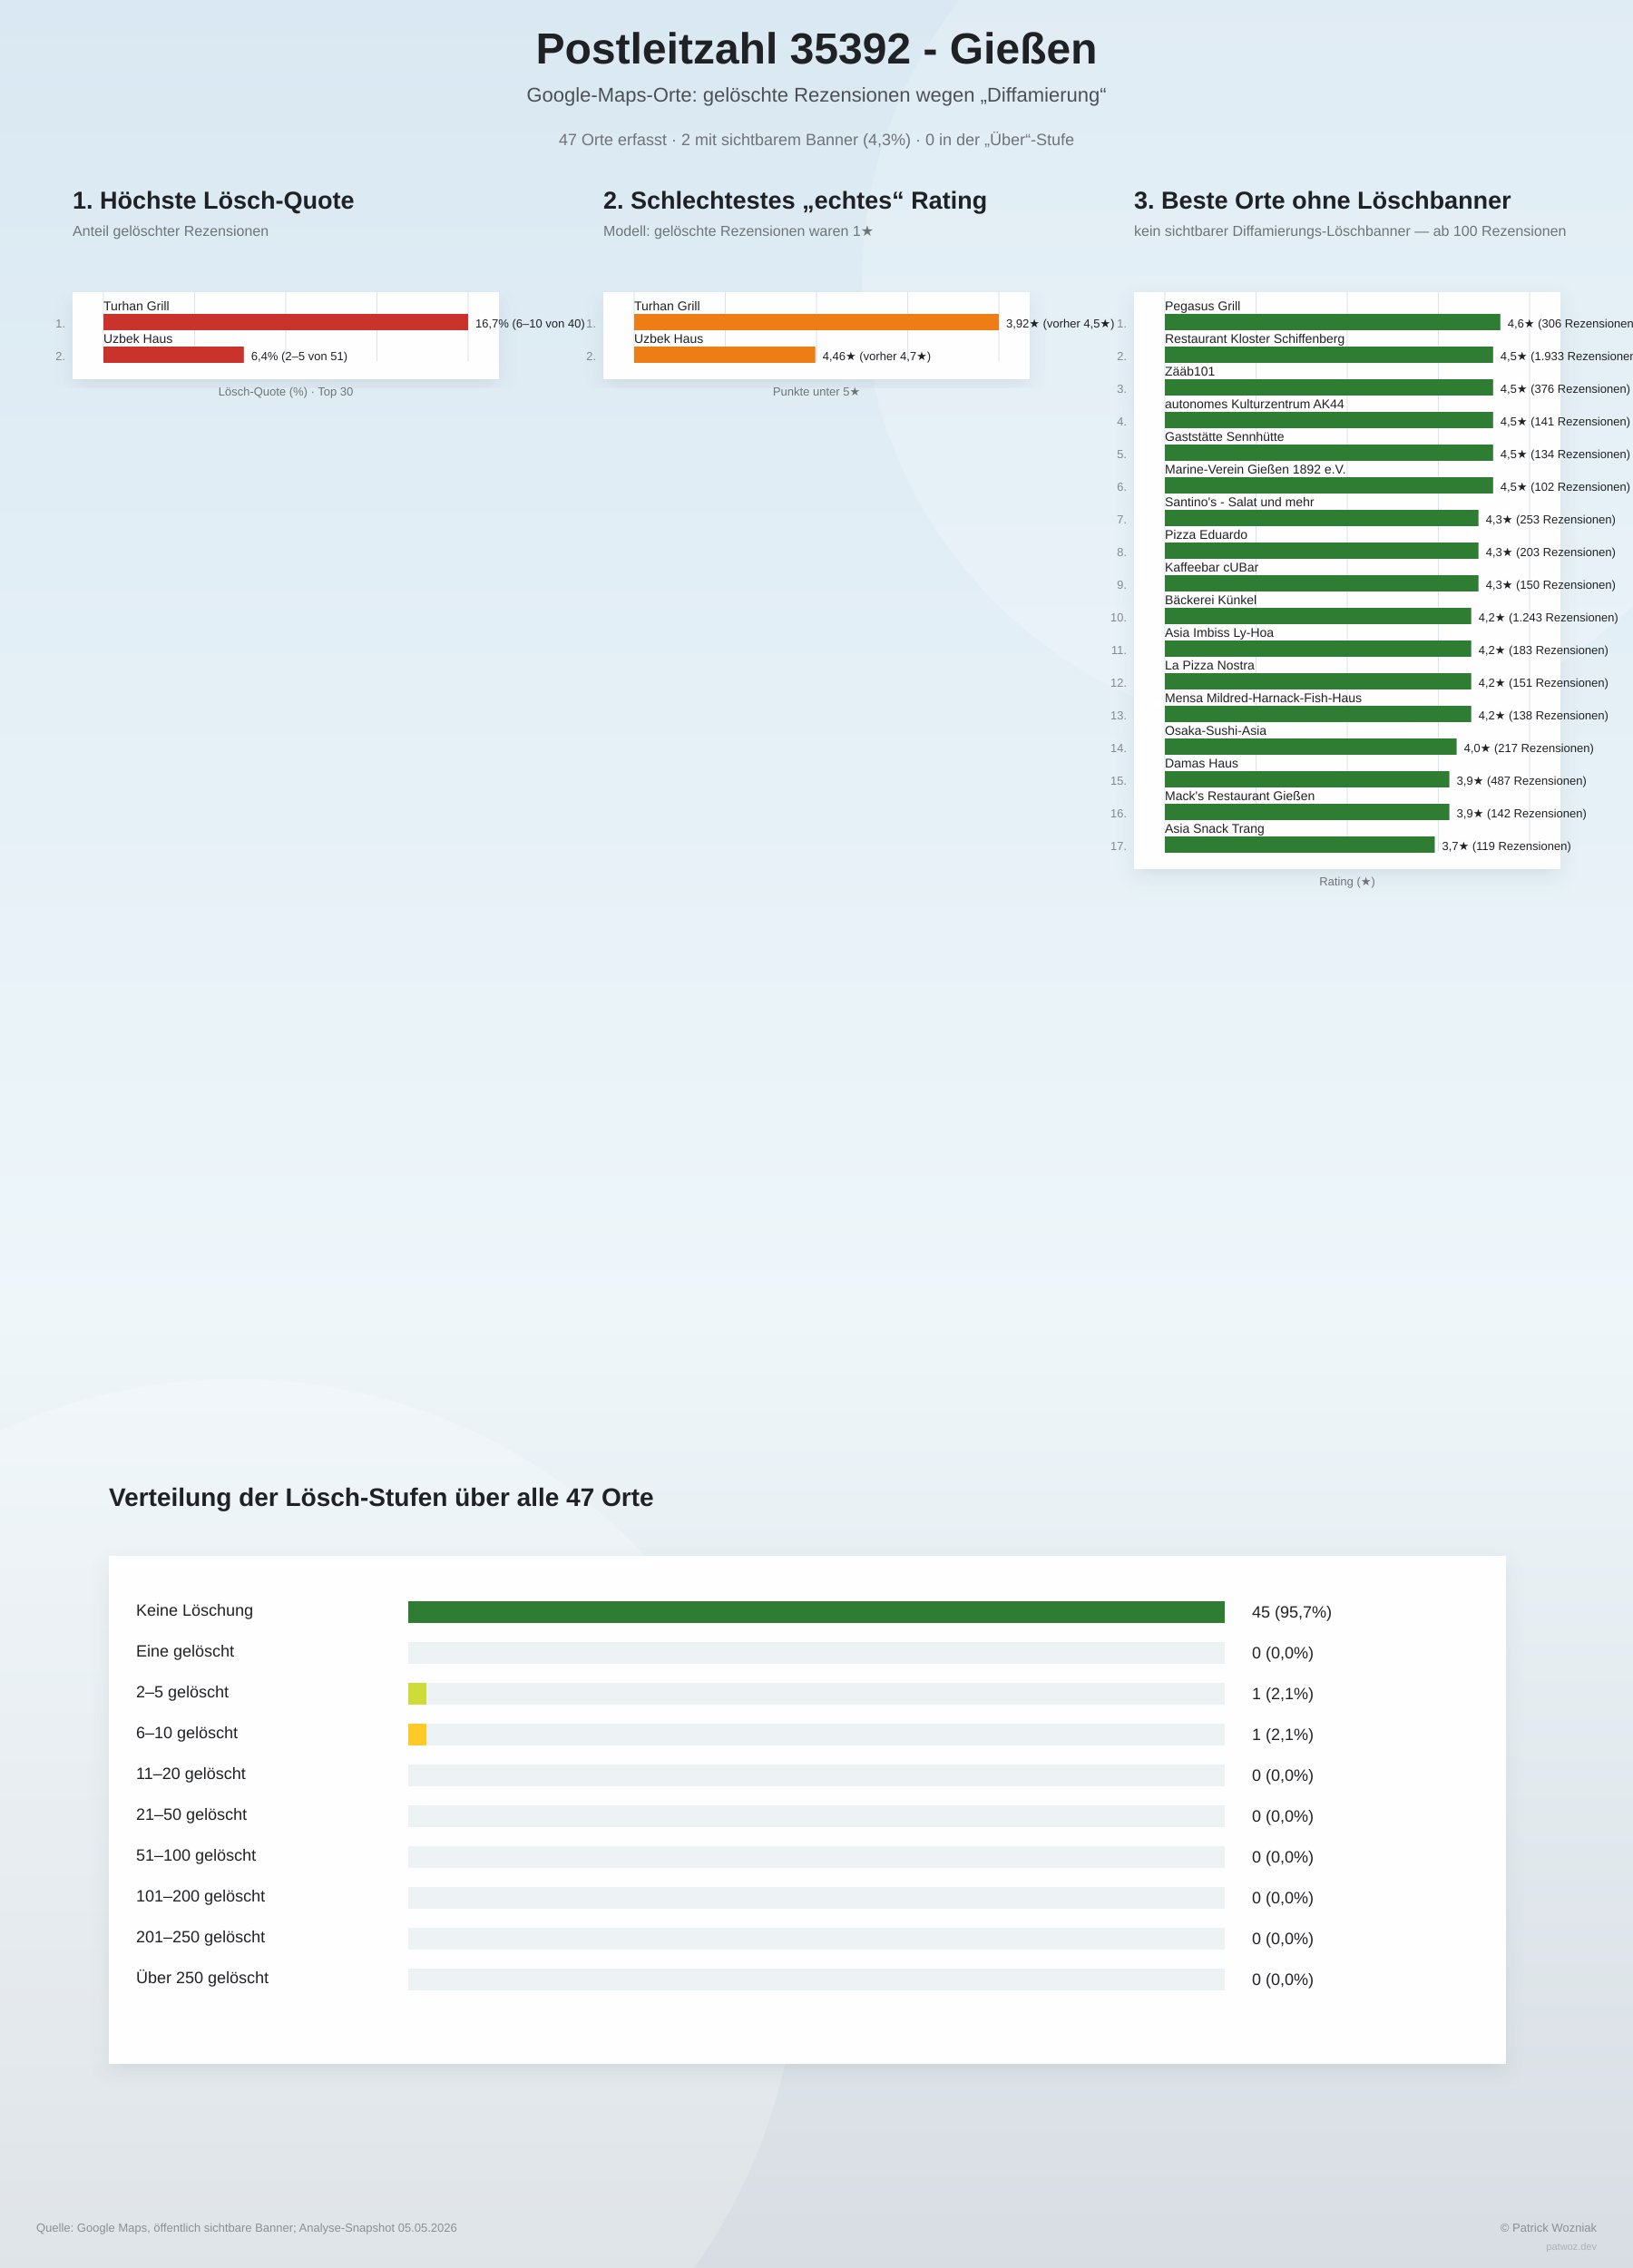
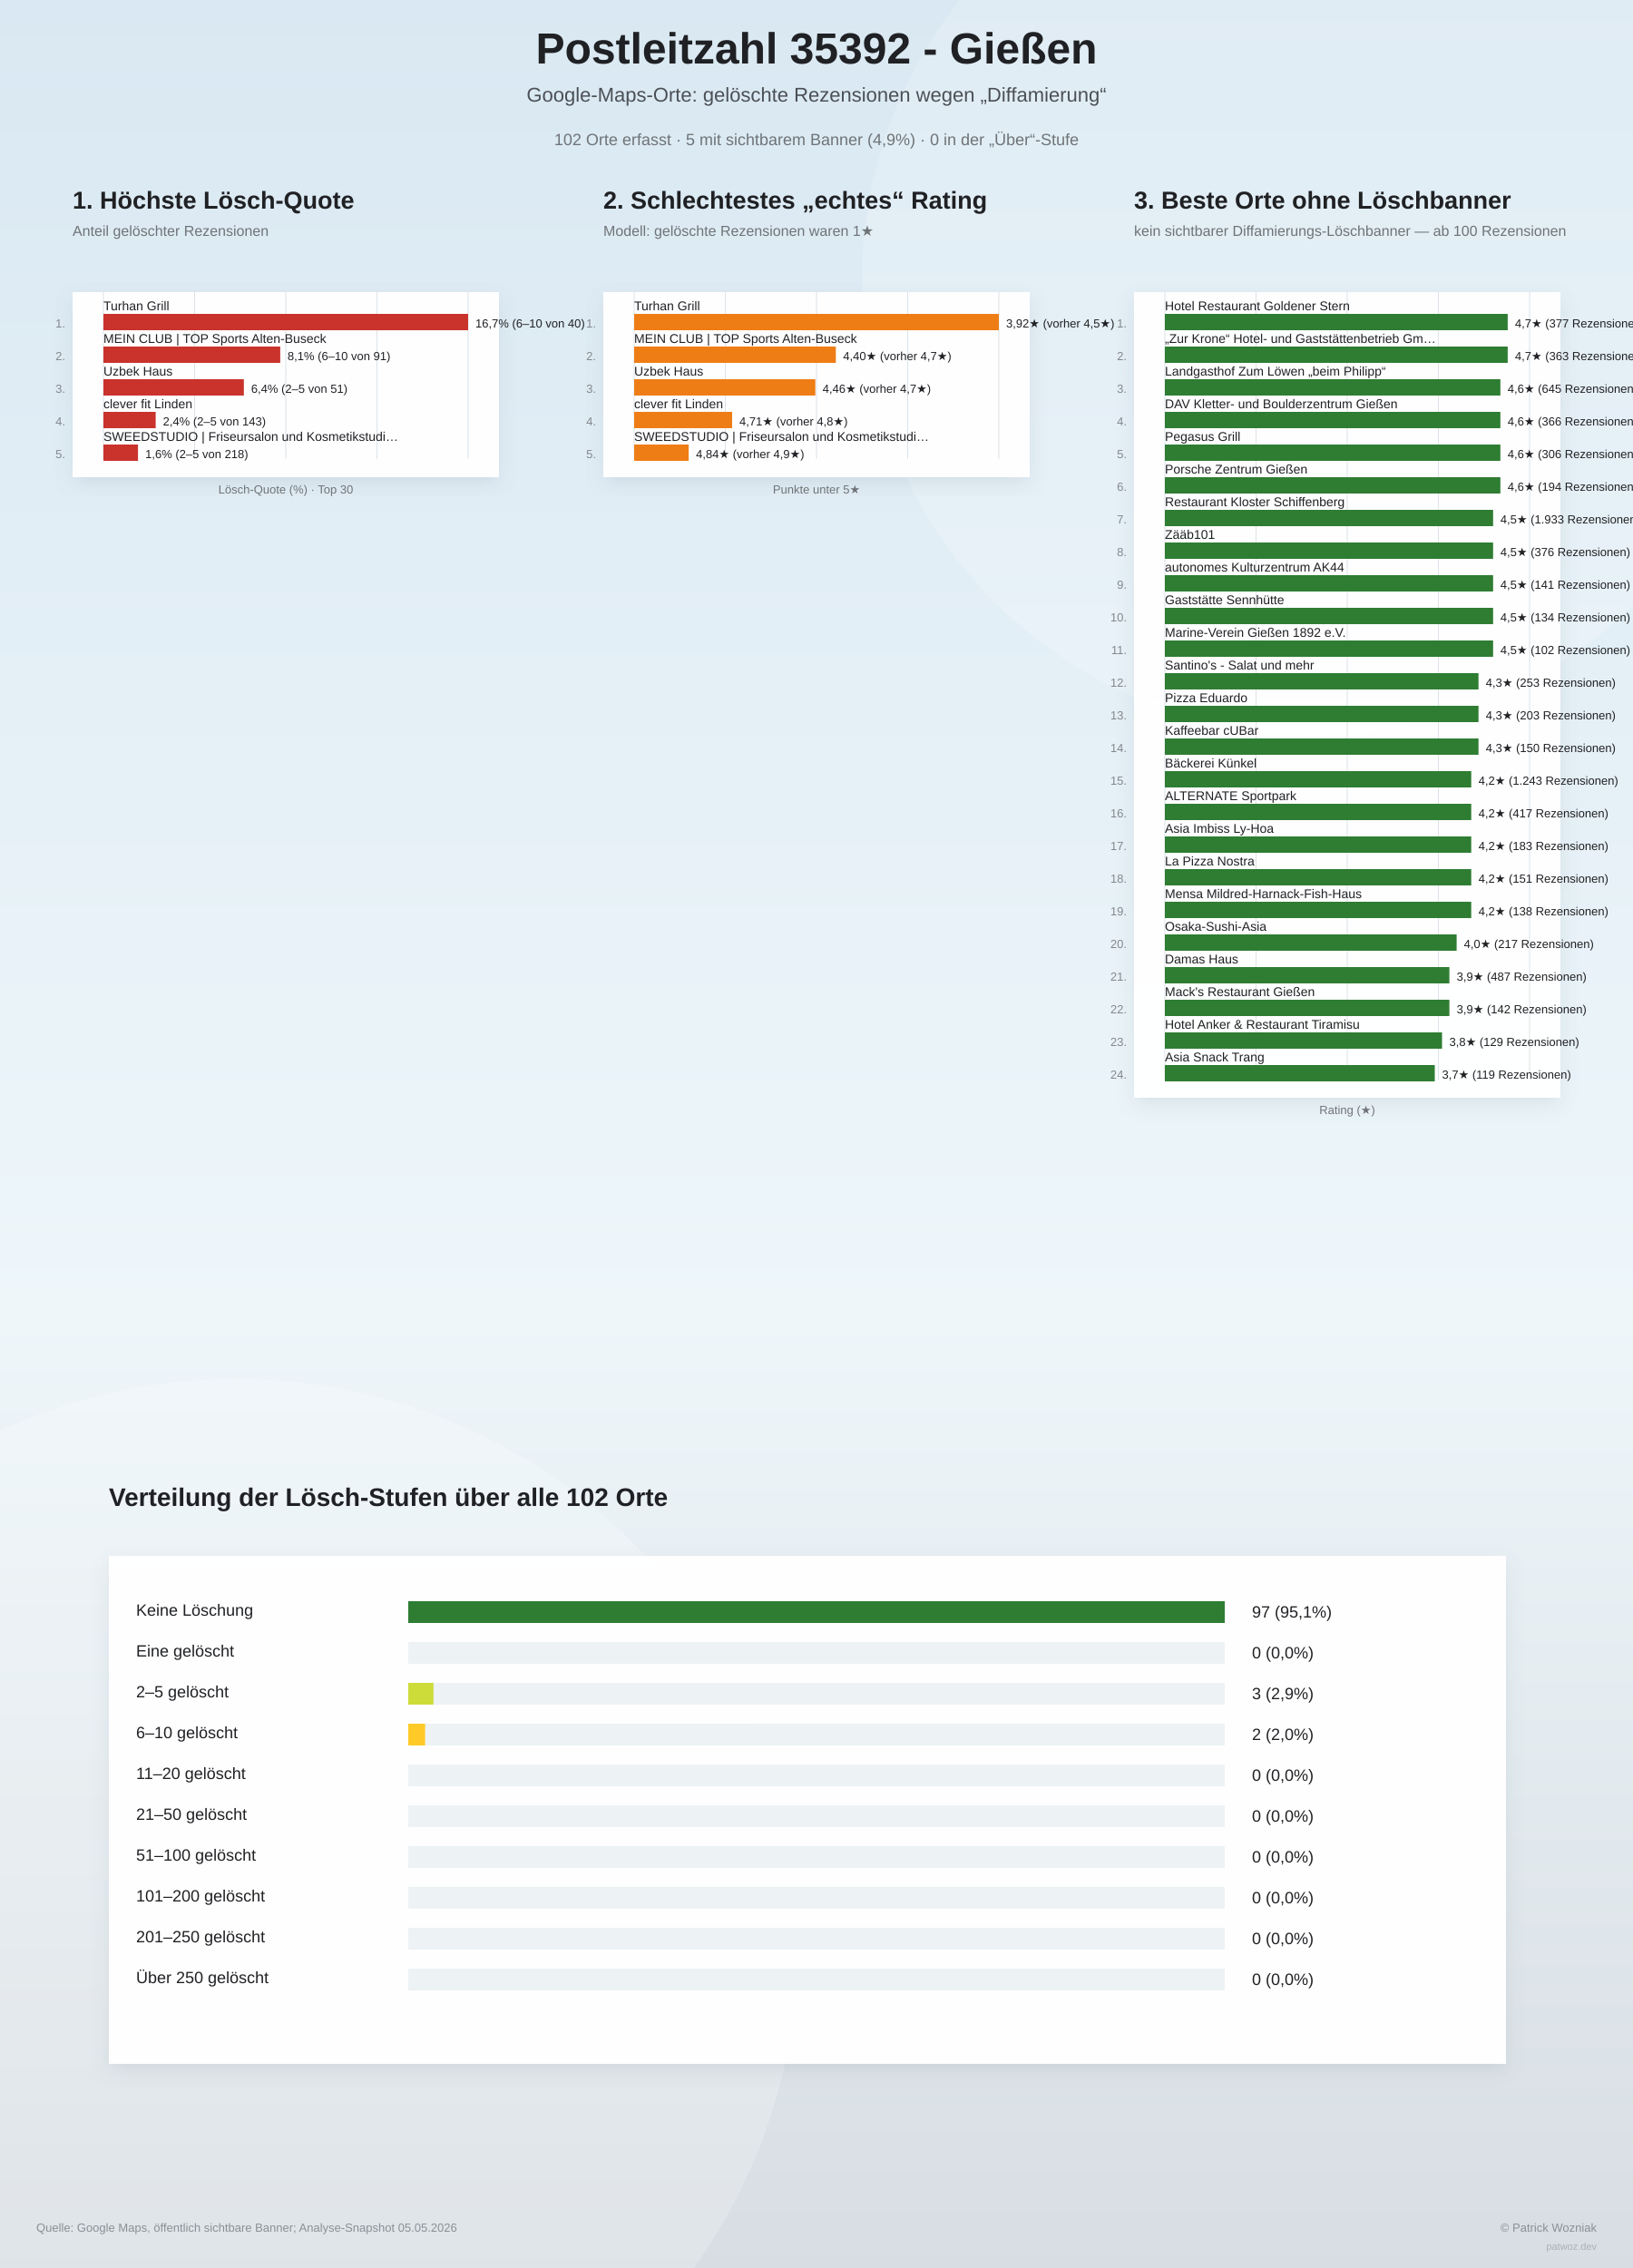
<svg xmlns="http://www.w3.org/2000/svg" width="1800" height="2500" viewBox="0 0 1800 2500">
  <defs>
    <linearGradient id="bg" x1="0" y1="0" x2="0" y2="1">
      <stop offset="0%" stop-color="#d9e8f2" />
      <stop offset="58%" stop-color="#eef6fa" />
      <stop offset="100%" stop-color="#d7dde2" />
    </linearGradient>
    <filter id="softShadow" x="-10%" y="-10%" width="120%" height="120%">
      <feDropShadow dx="0" dy="8" stdDeviation="10" flood-color="#6d7f8a" flood-opacity="0.16" />
    </filter>
  </defs>
  <rect width="100%" height="100%" fill="url(#bg)" />
  <circle cx="1450" cy="310" r="500" fill="#ffffff" opacity="0.18" />
  <circle cx="260" cy="2140" r="620" fill="#ffffff" opacity="0.20" />
  <text x="900" y="70" text-anchor="middle" font-family="Arial, sans-serif" font-size="48" font-weight="800" fill="#202124">Postleitzahl 35392 - Gießen</text>
  <text x="900" y="112" text-anchor="middle" font-family="Arial, sans-serif" font-size="22" fill="#4b5055">Google-Maps-Orte: gelöschte Rezensionen wegen „Diffamierung“</text>
-   <text x="900" y="160" text-anchor="middle" font-family="Arial, sans-serif" font-size="18" fill="#6f7377">47 Orte erfasst · 2 mit sichtbarem Banner (4,3%) · 0 in der „Über“-Stufe</text>
+   <text x="900" y="160" text-anchor="middle" font-family="Arial, sans-serif" font-size="18" fill="#6f7377">102 Orte erfasst · 5 mit sichtbarem Banner (4,9%) · 0 in der „Über“-Stufe</text>
  <g>
    <text x="80" y="230" font-family="Arial, sans-serif" font-size="27" font-weight="800" fill="#202124">1. Höchste Lösch-Quote</text>
    <text x="80" y="260" font-family="Arial, sans-serif" font-size="16" fill="#6f7377">Anteil gelöschter Rezensionen</text>
-     <rect x="80" y="322" width="470" height="96" fill="#ffffff" opacity="0.96" filter="url(#softShadow)" />
-     <line x1="114.0" y1="322" x2="114.0" y2="398.0" stroke="#dde3e8" stroke-width="1" />
-     <line x1="214.5" y1="322" x2="214.5" y2="398.0" stroke="#dde3e8" stroke-width="1" />
-     <line x1="315.0" y1="322" x2="315.0" y2="398.0" stroke="#dde3e8" stroke-width="1" />
-     <line x1="415.5" y1="322" x2="415.5" y2="398.0" stroke="#dde3e8" stroke-width="1" />
-     <line x1="516.0" y1="322" x2="516.0" y2="398.0" stroke="#dde3e8" stroke-width="1" />
+     <rect x="80" y="322" width="470" height="204" fill="#ffffff" opacity="0.96" filter="url(#softShadow)" />
+     <line x1="114.0" y1="322" x2="114.0" y2="506.0" stroke="#dde3e8" stroke-width="1" />
+     <line x1="214.5" y1="322" x2="214.5" y2="506.0" stroke="#dde3e8" stroke-width="1" />
+     <line x1="315.0" y1="322" x2="315.0" y2="506.0" stroke="#dde3e8" stroke-width="1" />
+     <line x1="415.5" y1="322" x2="415.5" y2="506.0" stroke="#dde3e8" stroke-width="1" />
+     <line x1="516.0" y1="322" x2="516.0" y2="506.0" stroke="#dde3e8" stroke-width="1" />
    <text x="72" y="361.0" text-anchor="end" font-family="Arial, sans-serif" font-size="13" fill="#83888d">1.</text>
    <text x="114" y="342.0" font-family="Arial, sans-serif" font-size="14" fill="#202124">Turhan Grill</text>
    <rect x="114" y="346.0" width="402.0" height="18" fill="#c9332c" />
    <text x="524.0" y="361.0" font-family="Arial, sans-serif" font-size="13" fill="#202124">16,7%  (6–10 von 40)</text>
    <text x="72" y="397.0" text-anchor="end" font-family="Arial, sans-serif" font-size="13" fill="#83888d">2.</text>
-     <text x="114" y="378.0" font-family="Arial, sans-serif" font-size="14" fill="#202124">Uzbek Haus</text>
-     <rect x="114" y="382.0" width="154.8" height="18" fill="#c9332c" />
-     <text x="276.8" y="397.0" font-family="Arial, sans-serif" font-size="13" fill="#202124">6,4%  (2–5 von 51)</text>
-     <text x="315" y="436.0" text-anchor="middle" font-family="Arial, sans-serif" font-size="13" fill="#6f7377">Lösch-Quote (%) · Top 30</text>
+     <text x="114" y="378.0" font-family="Arial, sans-serif" font-size="14" fill="#202124">MEIN CLUB | TOP Sports Alten-Buseck</text>
+     <rect x="114" y="382.0" width="194.9" height="18" fill="#c9332c" />
+     <text x="316.9" y="397.0" font-family="Arial, sans-serif" font-size="13" fill="#202124">8,1%  (6–10 von 91)</text>
+     <text x="72" y="433.0" text-anchor="end" font-family="Arial, sans-serif" font-size="13" fill="#83888d">3.</text>
+     <text x="114" y="414.0" font-family="Arial, sans-serif" font-size="14" fill="#202124">Uzbek Haus</text>
+     <rect x="114" y="418.0" width="154.8" height="18" fill="#c9332c" />
+     <text x="276.8" y="433.0" font-family="Arial, sans-serif" font-size="13" fill="#202124">6,4%  (2–5 von 51)</text>
+     <text x="72" y="469.0" text-anchor="end" font-family="Arial, sans-serif" font-size="13" fill="#83888d">4.</text>
+     <text x="114" y="450.0" font-family="Arial, sans-serif" font-size="14" fill="#202124">clever fit Linden</text>
+     <rect x="114" y="454.0" width="57.6" height="18" fill="#c9332c" />
+     <text x="179.6" y="469.0" font-family="Arial, sans-serif" font-size="13" fill="#202124">2,4%  (2–5 von 143)</text>
+     <text x="72" y="505.0" text-anchor="end" font-family="Arial, sans-serif" font-size="13" fill="#83888d">5.</text>
+     <text x="114" y="486.0" font-family="Arial, sans-serif" font-size="14" fill="#202124">SWEEDSTUDIO | Friseursalon und Kosmetikstudi…</text>
+     <rect x="114" y="490.0" width="38.1" height="18" fill="#c9332c" />
+     <text x="160.1" y="505.0" font-family="Arial, sans-serif" font-size="13" fill="#202124">1,6%  (2–5 von 218)</text>
+     <text x="315" y="544.0" text-anchor="middle" font-family="Arial, sans-serif" font-size="13" fill="#6f7377">Lösch-Quote (%) · Top 30</text>
  </g>
  <g>
    <text x="665" y="230" font-family="Arial, sans-serif" font-size="27" font-weight="800" fill="#202124">2. Schlechtestes „echtes“ Rating</text>
    <text x="665" y="260" font-family="Arial, sans-serif" font-size="16" fill="#6f7377">Modell: gelöschte Rezensionen waren 1★</text>
-     <rect x="665" y="322" width="470" height="96" fill="#ffffff" opacity="0.96" filter="url(#softShadow)" />
-     <line x1="699.0" y1="322" x2="699.0" y2="398.0" stroke="#dde3e8" stroke-width="1" />
-     <line x1="799.5" y1="322" x2="799.5" y2="398.0" stroke="#dde3e8" stroke-width="1" />
-     <line x1="900.0" y1="322" x2="900.0" y2="398.0" stroke="#dde3e8" stroke-width="1" />
-     <line x1="1000.5" y1="322" x2="1000.5" y2="398.0" stroke="#dde3e8" stroke-width="1" />
-     <line x1="1101.0" y1="322" x2="1101.0" y2="398.0" stroke="#dde3e8" stroke-width="1" />
+     <rect x="665" y="322" width="470" height="204" fill="#ffffff" opacity="0.96" filter="url(#softShadow)" />
+     <line x1="699.0" y1="322" x2="699.0" y2="506.0" stroke="#dde3e8" stroke-width="1" />
+     <line x1="799.5" y1="322" x2="799.5" y2="506.0" stroke="#dde3e8" stroke-width="1" />
+     <line x1="900.0" y1="322" x2="900.0" y2="506.0" stroke="#dde3e8" stroke-width="1" />
+     <line x1="1000.5" y1="322" x2="1000.5" y2="506.0" stroke="#dde3e8" stroke-width="1" />
+     <line x1="1101.0" y1="322" x2="1101.0" y2="506.0" stroke="#dde3e8" stroke-width="1" />
    <text x="657" y="361.0" text-anchor="end" font-family="Arial, sans-serif" font-size="13" fill="#83888d">1.</text>
    <text x="699" y="342.0" font-family="Arial, sans-serif" font-size="14" fill="#202124">Turhan Grill</text>
    <rect x="699" y="346.0" width="402.0" height="18" fill="#ef7d16" />
    <text x="1109.0" y="361.0" font-family="Arial, sans-serif" font-size="13" fill="#202124">3,92★  (vorher 4,5★)</text>
    <text x="657" y="397.0" text-anchor="end" font-family="Arial, sans-serif" font-size="13" fill="#83888d">2.</text>
-     <text x="699" y="378.0" font-family="Arial, sans-serif" font-size="14" fill="#202124">Uzbek Haus</text>
-     <rect x="699" y="382.0" width="199.7" height="18" fill="#ef7d16" />
-     <text x="906.7" y="397.0" font-family="Arial, sans-serif" font-size="13" fill="#202124">4,46★  (vorher 4,7★)</text>
-     <text x="900" y="436.0" text-anchor="middle" font-family="Arial, sans-serif" font-size="13" fill="#6f7377">Punkte unter 5★</text>
+     <text x="699" y="378.0" font-family="Arial, sans-serif" font-size="14" fill="#202124">MEIN CLUB | TOP Sports Alten-Buseck</text>
+     <rect x="699" y="382.0" width="222.3" height="18" fill="#ef7d16" />
+     <text x="929.3" y="397.0" font-family="Arial, sans-serif" font-size="13" fill="#202124">4,40★  (vorher 4,7★)</text>
+     <text x="657" y="433.0" text-anchor="end" font-family="Arial, sans-serif" font-size="13" fill="#83888d">3.</text>
+     <text x="699" y="414.0" font-family="Arial, sans-serif" font-size="14" fill="#202124">Uzbek Haus</text>
+     <rect x="699" y="418.0" width="199.7" height="18" fill="#ef7d16" />
+     <text x="906.7" y="433.0" font-family="Arial, sans-serif" font-size="13" fill="#202124">4,46★  (vorher 4,7★)</text>
+     <text x="657" y="469.0" text-anchor="end" font-family="Arial, sans-serif" font-size="13" fill="#83888d">4.</text>
+     <text x="699" y="450.0" font-family="Arial, sans-serif" font-size="14" fill="#202124">clever fit Linden</text>
+     <rect x="699" y="454.0" width="108.0" height="18" fill="#ef7d16" />
+     <text x="815.0" y="469.0" font-family="Arial, sans-serif" font-size="13" fill="#202124">4,71★  (vorher 4,8★)</text>
+     <text x="657" y="505.0" text-anchor="end" font-family="Arial, sans-serif" font-size="13" fill="#83888d">5.</text>
+     <text x="699" y="486.0" font-family="Arial, sans-serif" font-size="14" fill="#202124">SWEEDSTUDIO | Friseursalon und Kosmetikstudi…</text>
+     <rect x="699" y="490.0" width="60.1" height="18" fill="#ef7d16" />
+     <text x="767.1" y="505.0" font-family="Arial, sans-serif" font-size="13" fill="#202124">4,84★  (vorher 4,9★)</text>
+     <text x="900" y="544.0" text-anchor="middle" font-family="Arial, sans-serif" font-size="13" fill="#6f7377">Punkte unter 5★</text>
  </g>
  <g>
    <text x="1250" y="230" font-family="Arial, sans-serif" font-size="27" font-weight="800" fill="#202124">3. Beste Orte ohne Löschbanner</text>
    <text x="1250" y="260" font-family="Arial, sans-serif" font-size="16" fill="#6f7377">kein sichtbarer Diffamierungs-Löschbanner — ab 100 Rezensionen</text>
-     <rect x="1250" y="322" width="470" height="636" fill="#ffffff" opacity="0.96" filter="url(#softShadow)" />
-     <line x1="1284.0" y1="322" x2="1284.0" y2="938.0" stroke="#dde3e8" stroke-width="1" />
-     <line x1="1384.5" y1="322" x2="1384.5" y2="938.0" stroke="#dde3e8" stroke-width="1" />
-     <line x1="1485.0" y1="322" x2="1485.0" y2="938.0" stroke="#dde3e8" stroke-width="1" />
-     <line x1="1585.5" y1="322" x2="1585.5" y2="938.0" stroke="#dde3e8" stroke-width="1" />
-     <line x1="1686.0" y1="322" x2="1686.0" y2="938.0" stroke="#dde3e8" stroke-width="1" />
+     <rect x="1250" y="322" width="470" height="888" fill="#ffffff" opacity="0.96" filter="url(#softShadow)" />
+     <line x1="1284.0" y1="322" x2="1284.0" y2="1190.0" stroke="#dde3e8" stroke-width="1" />
+     <line x1="1384.5" y1="322" x2="1384.5" y2="1190.0" stroke="#dde3e8" stroke-width="1" />
+     <line x1="1485.0" y1="322" x2="1485.0" y2="1190.0" stroke="#dde3e8" stroke-width="1" />
+     <line x1="1585.5" y1="322" x2="1585.5" y2="1190.0" stroke="#dde3e8" stroke-width="1" />
+     <line x1="1686.0" y1="322" x2="1686.0" y2="1190.0" stroke="#dde3e8" stroke-width="1" />
    <text x="1242" y="361.0" text-anchor="end" font-family="Arial, sans-serif" font-size="13" fill="#83888d">1.</text>
-     <text x="1284" y="342.0" font-family="Arial, sans-serif" font-size="14" fill="#202124">Pegasus Grill</text>
-     <rect x="1284" y="346.0" width="369.8" height="18" fill="#2e7d32" />
-     <text x="1661.8" y="361.0" font-family="Arial, sans-serif" font-size="13" fill="#202124">4,6★  (306 Rezensionen)</text>
+     <text x="1284" y="342.0" font-family="Arial, sans-serif" font-size="14" fill="#202124">Hotel Restaurant Goldener Stern</text>
+     <rect x="1284" y="346.0" width="377.9" height="18" fill="#2e7d32" />
+     <text x="1669.9" y="361.0" font-family="Arial, sans-serif" font-size="13" fill="#202124">4,7★  (377 Rezensionen)</text>
    <text x="1242" y="397.0" text-anchor="end" font-family="Arial, sans-serif" font-size="13" fill="#83888d">2.</text>
-     <text x="1284" y="378.0" font-family="Arial, sans-serif" font-size="14" fill="#202124">Restaurant Kloster Schiffenberg</text>
-     <rect x="1284" y="382.0" width="361.8" height="18" fill="#2e7d32" />
-     <text x="1653.8" y="397.0" font-family="Arial, sans-serif" font-size="13" fill="#202124">4,5★  (1.933 Rezensionen)</text>
+     <text x="1284" y="378.0" font-family="Arial, sans-serif" font-size="14" fill="#202124">„Zur Krone“ Hotel- und Gaststättenbetrieb Gm…</text>
+     <rect x="1284" y="382.0" width="377.9" height="18" fill="#2e7d32" />
+     <text x="1669.9" y="397.0" font-family="Arial, sans-serif" font-size="13" fill="#202124">4,7★  (363 Rezensionen)</text>
    <text x="1242" y="433.0" text-anchor="end" font-family="Arial, sans-serif" font-size="13" fill="#83888d">3.</text>
-     <text x="1284" y="414.0" font-family="Arial, sans-serif" font-size="14" fill="#202124">Zääb101</text>
-     <rect x="1284" y="418.0" width="361.8" height="18" fill="#2e7d32" />
-     <text x="1653.8" y="433.0" font-family="Arial, sans-serif" font-size="13" fill="#202124">4,5★  (376 Rezensionen)</text>
+     <text x="1284" y="414.0" font-family="Arial, sans-serif" font-size="14" fill="#202124">Landgasthof Zum Löwen „beim Philipp“</text>
+     <rect x="1284" y="418.0" width="369.8" height="18" fill="#2e7d32" />
+     <text x="1661.8" y="433.0" font-family="Arial, sans-serif" font-size="13" fill="#202124">4,6★  (645 Rezensionen)</text>
    <text x="1242" y="469.0" text-anchor="end" font-family="Arial, sans-serif" font-size="13" fill="#83888d">4.</text>
-     <text x="1284" y="450.0" font-family="Arial, sans-serif" font-size="14" fill="#202124">autonomes Kulturzentrum AK44</text>
-     <rect x="1284" y="454.0" width="361.8" height="18" fill="#2e7d32" />
-     <text x="1653.8" y="469.0" font-family="Arial, sans-serif" font-size="13" fill="#202124">4,5★  (141 Rezensionen)</text>
+     <text x="1284" y="450.0" font-family="Arial, sans-serif" font-size="14" fill="#202124">DAV Kletter- und Boulderzentrum Gießen</text>
+     <rect x="1284" y="454.0" width="369.8" height="18" fill="#2e7d32" />
+     <text x="1661.8" y="469.0" font-family="Arial, sans-serif" font-size="13" fill="#202124">4,6★  (366 Rezensionen)</text>
    <text x="1242" y="505.0" text-anchor="end" font-family="Arial, sans-serif" font-size="13" fill="#83888d">5.</text>
-     <text x="1284" y="486.0" font-family="Arial, sans-serif" font-size="14" fill="#202124">Gaststätte Sennhütte</text>
-     <rect x="1284" y="490.0" width="361.8" height="18" fill="#2e7d32" />
-     <text x="1653.8" y="505.0" font-family="Arial, sans-serif" font-size="13" fill="#202124">4,5★  (134 Rezensionen)</text>
+     <text x="1284" y="486.0" font-family="Arial, sans-serif" font-size="14" fill="#202124">Pegasus Grill</text>
+     <rect x="1284" y="490.0" width="369.8" height="18" fill="#2e7d32" />
+     <text x="1661.8" y="505.0" font-family="Arial, sans-serif" font-size="13" fill="#202124">4,6★  (306 Rezensionen)</text>
    <text x="1242" y="541.0" text-anchor="end" font-family="Arial, sans-serif" font-size="13" fill="#83888d">6.</text>
-     <text x="1284" y="522.0" font-family="Arial, sans-serif" font-size="14" fill="#202124">Marine-Verein Gießen 1892 e.V.</text>
-     <rect x="1284" y="526.0" width="361.8" height="18" fill="#2e7d32" />
-     <text x="1653.8" y="541.0" font-family="Arial, sans-serif" font-size="13" fill="#202124">4,5★  (102 Rezensionen)</text>
+     <text x="1284" y="522.0" font-family="Arial, sans-serif" font-size="14" fill="#202124">Porsche Zentrum Gießen</text>
+     <rect x="1284" y="526.0" width="369.8" height="18" fill="#2e7d32" />
+     <text x="1661.8" y="541.0" font-family="Arial, sans-serif" font-size="13" fill="#202124">4,6★  (194 Rezensionen)</text>
    <text x="1242" y="577.0" text-anchor="end" font-family="Arial, sans-serif" font-size="13" fill="#83888d">7.</text>
-     <text x="1284" y="558.0" font-family="Arial, sans-serif" font-size="14" fill="#202124">Santino's - Salat und mehr</text>
-     <rect x="1284" y="562.0" width="345.7" height="18" fill="#2e7d32" />
-     <text x="1637.7" y="577.0" font-family="Arial, sans-serif" font-size="13" fill="#202124">4,3★  (253 Rezensionen)</text>
+     <text x="1284" y="558.0" font-family="Arial, sans-serif" font-size="14" fill="#202124">Restaurant Kloster Schiffenberg</text>
+     <rect x="1284" y="562.0" width="361.8" height="18" fill="#2e7d32" />
+     <text x="1653.8" y="577.0" font-family="Arial, sans-serif" font-size="13" fill="#202124">4,5★  (1.933 Rezensionen)</text>
    <text x="1242" y="613.0" text-anchor="end" font-family="Arial, sans-serif" font-size="13" fill="#83888d">8.</text>
-     <text x="1284" y="594.0" font-family="Arial, sans-serif" font-size="14" fill="#202124">Pizza Eduardo</text>
-     <rect x="1284" y="598.0" width="345.7" height="18" fill="#2e7d32" />
-     <text x="1637.7" y="613.0" font-family="Arial, sans-serif" font-size="13" fill="#202124">4,3★  (203 Rezensionen)</text>
+     <text x="1284" y="594.0" font-family="Arial, sans-serif" font-size="14" fill="#202124">Zääb101</text>
+     <rect x="1284" y="598.0" width="361.8" height="18" fill="#2e7d32" />
+     <text x="1653.8" y="613.0" font-family="Arial, sans-serif" font-size="13" fill="#202124">4,5★  (376 Rezensionen)</text>
    <text x="1242" y="649.0" text-anchor="end" font-family="Arial, sans-serif" font-size="13" fill="#83888d">9.</text>
-     <text x="1284" y="630.0" font-family="Arial, sans-serif" font-size="14" fill="#202124">Kaffeebar cUBar</text>
-     <rect x="1284" y="634.0" width="345.7" height="18" fill="#2e7d32" />
-     <text x="1637.7" y="649.0" font-family="Arial, sans-serif" font-size="13" fill="#202124">4,3★  (150 Rezensionen)</text>
+     <text x="1284" y="630.0" font-family="Arial, sans-serif" font-size="14" fill="#202124">autonomes Kulturzentrum AK44</text>
+     <rect x="1284" y="634.0" width="361.8" height="18" fill="#2e7d32" />
+     <text x="1653.8" y="649.0" font-family="Arial, sans-serif" font-size="13" fill="#202124">4,5★  (141 Rezensionen)</text>
    <text x="1242" y="685.0" text-anchor="end" font-family="Arial, sans-serif" font-size="13" fill="#83888d">10.</text>
-     <text x="1284" y="666.0" font-family="Arial, sans-serif" font-size="14" fill="#202124">Bäckerei Künkel</text>
-     <rect x="1284" y="670.0" width="337.7" height="18" fill="#2e7d32" />
-     <text x="1629.7" y="685.0" font-family="Arial, sans-serif" font-size="13" fill="#202124">4,2★  (1.243 Rezensionen)</text>
+     <text x="1284" y="666.0" font-family="Arial, sans-serif" font-size="14" fill="#202124">Gaststätte Sennhütte</text>
+     <rect x="1284" y="670.0" width="361.8" height="18" fill="#2e7d32" />
+     <text x="1653.8" y="685.0" font-family="Arial, sans-serif" font-size="13" fill="#202124">4,5★  (134 Rezensionen)</text>
    <text x="1242" y="721.0" text-anchor="end" font-family="Arial, sans-serif" font-size="13" fill="#83888d">11.</text>
-     <text x="1284" y="702.0" font-family="Arial, sans-serif" font-size="14" fill="#202124">Asia Imbiss Ly-Hoa</text>
-     <rect x="1284" y="706.0" width="337.7" height="18" fill="#2e7d32" />
-     <text x="1629.7" y="721.0" font-family="Arial, sans-serif" font-size="13" fill="#202124">4,2★  (183 Rezensionen)</text>
+     <text x="1284" y="702.0" font-family="Arial, sans-serif" font-size="14" fill="#202124">Marine-Verein Gießen 1892 e.V.</text>
+     <rect x="1284" y="706.0" width="361.8" height="18" fill="#2e7d32" />
+     <text x="1653.8" y="721.0" font-family="Arial, sans-serif" font-size="13" fill="#202124">4,5★  (102 Rezensionen)</text>
    <text x="1242" y="757.0" text-anchor="end" font-family="Arial, sans-serif" font-size="13" fill="#83888d">12.</text>
-     <text x="1284" y="738.0" font-family="Arial, sans-serif" font-size="14" fill="#202124">La Pizza Nostra</text>
-     <rect x="1284" y="742.0" width="337.7" height="18" fill="#2e7d32" />
-     <text x="1629.7" y="757.0" font-family="Arial, sans-serif" font-size="13" fill="#202124">4,2★  (151 Rezensionen)</text>
+     <text x="1284" y="738.0" font-family="Arial, sans-serif" font-size="14" fill="#202124">Santino's - Salat und mehr</text>
+     <rect x="1284" y="742.0" width="345.7" height="18" fill="#2e7d32" />
+     <text x="1637.7" y="757.0" font-family="Arial, sans-serif" font-size="13" fill="#202124">4,3★  (253 Rezensionen)</text>
    <text x="1242" y="793.0" text-anchor="end" font-family="Arial, sans-serif" font-size="13" fill="#83888d">13.</text>
-     <text x="1284" y="774.0" font-family="Arial, sans-serif" font-size="14" fill="#202124">Mensa Mildred-Harnack-Fish-Haus</text>
-     <rect x="1284" y="778.0" width="337.7" height="18" fill="#2e7d32" />
-     <text x="1629.7" y="793.0" font-family="Arial, sans-serif" font-size="13" fill="#202124">4,2★  (138 Rezensionen)</text>
+     <text x="1284" y="774.0" font-family="Arial, sans-serif" font-size="14" fill="#202124">Pizza Eduardo</text>
+     <rect x="1284" y="778.0" width="345.7" height="18" fill="#2e7d32" />
+     <text x="1637.7" y="793.0" font-family="Arial, sans-serif" font-size="13" fill="#202124">4,3★  (203 Rezensionen)</text>
    <text x="1242" y="829.0" text-anchor="end" font-family="Arial, sans-serif" font-size="13" fill="#83888d">14.</text>
-     <text x="1284" y="810.0" font-family="Arial, sans-serif" font-size="14" fill="#202124">Osaka-Sushi-Asia</text>
-     <rect x="1284" y="814.0" width="321.6" height="18" fill="#2e7d32" />
-     <text x="1613.6" y="829.0" font-family="Arial, sans-serif" font-size="13" fill="#202124">4,0★  (217 Rezensionen)</text>
+     <text x="1284" y="810.0" font-family="Arial, sans-serif" font-size="14" fill="#202124">Kaffeebar cUBar</text>
+     <rect x="1284" y="814.0" width="345.7" height="18" fill="#2e7d32" />
+     <text x="1637.7" y="829.0" font-family="Arial, sans-serif" font-size="13" fill="#202124">4,3★  (150 Rezensionen)</text>
    <text x="1242" y="865.0" text-anchor="end" font-family="Arial, sans-serif" font-size="13" fill="#83888d">15.</text>
-     <text x="1284" y="846.0" font-family="Arial, sans-serif" font-size="14" fill="#202124">Damas Haus</text>
-     <rect x="1284" y="850.0" width="313.6" height="18" fill="#2e7d32" />
-     <text x="1605.6" y="865.0" font-family="Arial, sans-serif" font-size="13" fill="#202124">3,9★  (487 Rezensionen)</text>
+     <text x="1284" y="846.0" font-family="Arial, sans-serif" font-size="14" fill="#202124">Bäckerei Künkel</text>
+     <rect x="1284" y="850.0" width="337.7" height="18" fill="#2e7d32" />
+     <text x="1629.7" y="865.0" font-family="Arial, sans-serif" font-size="13" fill="#202124">4,2★  (1.243 Rezensionen)</text>
    <text x="1242" y="901.0" text-anchor="end" font-family="Arial, sans-serif" font-size="13" fill="#83888d">16.</text>
-     <text x="1284" y="882.0" font-family="Arial, sans-serif" font-size="14" fill="#202124">Mack's Restaurant Gießen</text>
-     <rect x="1284" y="886.0" width="313.6" height="18" fill="#2e7d32" />
-     <text x="1605.6" y="901.0" font-family="Arial, sans-serif" font-size="13" fill="#202124">3,9★  (142 Rezensionen)</text>
+     <text x="1284" y="882.0" font-family="Arial, sans-serif" font-size="14" fill="#202124">ALTERNATE Sportpark</text>
+     <rect x="1284" y="886.0" width="337.7" height="18" fill="#2e7d32" />
+     <text x="1629.7" y="901.0" font-family="Arial, sans-serif" font-size="13" fill="#202124">4,2★  (417 Rezensionen)</text>
    <text x="1242" y="937.0" text-anchor="end" font-family="Arial, sans-serif" font-size="13" fill="#83888d">17.</text>
-     <text x="1284" y="918.0" font-family="Arial, sans-serif" font-size="14" fill="#202124">Asia Snack Trang</text>
-     <rect x="1284" y="922.0" width="297.5" height="18" fill="#2e7d32" />
-     <text x="1589.5" y="937.0" font-family="Arial, sans-serif" font-size="13" fill="#202124">3,7★  (119 Rezensionen)</text>
-     <text x="1485" y="976.0" text-anchor="middle" font-family="Arial, sans-serif" font-size="13" fill="#6f7377">Rating (★)</text>
-   </g>
-   <g>
-     <text x="120" y="1660" font-family="Arial, sans-serif" font-size="28" font-weight="800" fill="#202124">Verteilung der Lösch-Stufen über alle 47 Orte</text>
+     <text x="1284" y="918.0" font-family="Arial, sans-serif" font-size="14" fill="#202124">Asia Imbiss Ly-Hoa</text>
+     <rect x="1284" y="922.0" width="337.7" height="18" fill="#2e7d32" />
+     <text x="1629.7" y="937.0" font-family="Arial, sans-serif" font-size="13" fill="#202124">4,2★  (183 Rezensionen)</text>
+     <text x="1242" y="973.0" text-anchor="end" font-family="Arial, sans-serif" font-size="13" fill="#83888d">18.</text>
+     <text x="1284" y="954.0" font-family="Arial, sans-serif" font-size="14" fill="#202124">La Pizza Nostra</text>
+     <rect x="1284" y="958.0" width="337.7" height="18" fill="#2e7d32" />
+     <text x="1629.7" y="973.0" font-family="Arial, sans-serif" font-size="13" fill="#202124">4,2★  (151 Rezensionen)</text>
+     <text x="1242" y="1009.0" text-anchor="end" font-family="Arial, sans-serif" font-size="13" fill="#83888d">19.</text>
+     <text x="1284" y="990.0" font-family="Arial, sans-serif" font-size="14" fill="#202124">Mensa Mildred-Harnack-Fish-Haus</text>
+     <rect x="1284" y="994.0" width="337.7" height="18" fill="#2e7d32" />
+     <text x="1629.7" y="1009.0" font-family="Arial, sans-serif" font-size="13" fill="#202124">4,2★  (138 Rezensionen)</text>
+     <text x="1242" y="1045.0" text-anchor="end" font-family="Arial, sans-serif" font-size="13" fill="#83888d">20.</text>
+     <text x="1284" y="1026.0" font-family="Arial, sans-serif" font-size="14" fill="#202124">Osaka-Sushi-Asia</text>
+     <rect x="1284" y="1030.0" width="321.6" height="18" fill="#2e7d32" />
+     <text x="1613.6" y="1045.0" font-family="Arial, sans-serif" font-size="13" fill="#202124">4,0★  (217 Rezensionen)</text>
+     <text x="1242" y="1081.0" text-anchor="end" font-family="Arial, sans-serif" font-size="13" fill="#83888d">21.</text>
+     <text x="1284" y="1062.0" font-family="Arial, sans-serif" font-size="14" fill="#202124">Damas Haus</text>
+     <rect x="1284" y="1066.0" width="313.6" height="18" fill="#2e7d32" />
+     <text x="1605.6" y="1081.0" font-family="Arial, sans-serif" font-size="13" fill="#202124">3,9★  (487 Rezensionen)</text>
+     <text x="1242" y="1117.0" text-anchor="end" font-family="Arial, sans-serif" font-size="13" fill="#83888d">22.</text>
+     <text x="1284" y="1098.0" font-family="Arial, sans-serif" font-size="14" fill="#202124">Mack's Restaurant Gießen</text>
+     <rect x="1284" y="1102.0" width="313.6" height="18" fill="#2e7d32" />
+     <text x="1605.6" y="1117.0" font-family="Arial, sans-serif" font-size="13" fill="#202124">3,9★  (142 Rezensionen)</text>
+     <text x="1242" y="1153.0" text-anchor="end" font-family="Arial, sans-serif" font-size="13" fill="#83888d">23.</text>
+     <text x="1284" y="1134.0" font-family="Arial, sans-serif" font-size="14" fill="#202124">Hotel Anker &amp; Restaurant Tiramisu</text>
+     <rect x="1284" y="1138.0" width="305.5" height="18" fill="#2e7d32" />
+     <text x="1597.5" y="1153.0" font-family="Arial, sans-serif" font-size="13" fill="#202124">3,8★  (129 Rezensionen)</text>
+     <text x="1242" y="1189.0" text-anchor="end" font-family="Arial, sans-serif" font-size="13" fill="#83888d">24.</text>
+     <text x="1284" y="1170.0" font-family="Arial, sans-serif" font-size="14" fill="#202124">Asia Snack Trang</text>
+     <rect x="1284" y="1174.0" width="297.5" height="18" fill="#2e7d32" />
+     <text x="1589.5" y="1189.0" font-family="Arial, sans-serif" font-size="13" fill="#202124">3,7★  (119 Rezensionen)</text>
+     <text x="1485" y="1228.0" text-anchor="middle" font-family="Arial, sans-serif" font-size="13" fill="#6f7377">Rating (★)</text>
+   </g>
+   <g>
+     <text x="120" y="1660" font-family="Arial, sans-serif" font-size="28" font-weight="800" fill="#202124">Verteilung der Lösch-Stufen über alle 102 Orte</text>
    <rect x="120" y="1715" width="1540" height="560" fill="#ffffff" opacity="0.96" filter="url(#softShadow)" />
    <text x="150" y="1781" font-family="Arial, sans-serif" font-size="18" fill="#202124">Keine Löschung</text>
    <rect x="450" y="1765" width="900" height="24" fill="#edf2f5" />
    <rect x="450" y="1765" width="900.0" height="24" fill="#2e7d32" />
-     <text x="1380" y="1783" font-family="Arial, sans-serif" font-size="18" fill="#202124">45 (95,7%)</text>
+     <text x="1380" y="1783" font-family="Arial, sans-serif" font-size="18" fill="#202124">97 (95,1%)</text>
    <text x="150" y="1826" font-family="Arial, sans-serif" font-size="18" fill="#202124">Eine gelöscht</text>
    <rect x="450" y="1810" width="900" height="24" fill="#edf2f5" />
    <rect x="450" y="1810" width="0.0" height="24" fill="#8bc34a" />
    <text x="1380" y="1828" font-family="Arial, sans-serif" font-size="18" fill="#202124">0 (0,0%)</text>
    <text x="150" y="1871" font-family="Arial, sans-serif" font-size="18" fill="#202124">2–5 gelöscht</text>
    <rect x="450" y="1855" width="900" height="24" fill="#edf2f5" />
-     <rect x="450" y="1855" width="20.0" height="24" fill="#cddc39" />
-     <text x="1380" y="1873" font-family="Arial, sans-serif" font-size="18" fill="#202124">1 (2,1%)</text>
+     <rect x="450" y="1855" width="27.8" height="24" fill="#cddc39" />
+     <text x="1380" y="1873" font-family="Arial, sans-serif" font-size="18" fill="#202124">3 (2,9%)</text>
    <text x="150" y="1916" font-family="Arial, sans-serif" font-size="18" fill="#202124">6–10 gelöscht</text>
    <rect x="450" y="1900" width="900" height="24" fill="#edf2f5" />
-     <rect x="450" y="1900" width="20.0" height="24" fill="#ffca28" />
-     <text x="1380" y="1918" font-family="Arial, sans-serif" font-size="18" fill="#202124">1 (2,1%)</text>
+     <rect x="450" y="1900" width="18.6" height="24" fill="#ffca28" />
+     <text x="1380" y="1918" font-family="Arial, sans-serif" font-size="18" fill="#202124">2 (2,0%)</text>
    <text x="150" y="1961" font-family="Arial, sans-serif" font-size="18" fill="#202124">11–20 gelöscht</text>
    <rect x="450" y="1945" width="900" height="24" fill="#edf2f5" />
    <rect x="450" y="1945" width="0.0" height="24" fill="#ff9f1c" />
    <text x="1380" y="1963" font-family="Arial, sans-serif" font-size="18" fill="#202124">0 (0,0%)</text>
    <text x="150" y="2006" font-family="Arial, sans-serif" font-size="18" fill="#202124">21–50 gelöscht</text>
    <rect x="450" y="1990" width="900" height="24" fill="#edf2f5" />
    <rect x="450" y="1990" width="0.0" height="24" fill="#ff6d00" />
    <text x="1380" y="2008" font-family="Arial, sans-serif" font-size="18" fill="#202124">0 (0,0%)</text>
    <text x="150" y="2051" font-family="Arial, sans-serif" font-size="18" fill="#202124">51–100 gelöscht</text>
    <rect x="450" y="2035" width="900" height="24" fill="#edf2f5" />
    <rect x="450" y="2035" width="0.0" height="24" fill="#e5391b" />
    <text x="1380" y="2053" font-family="Arial, sans-serif" font-size="18" fill="#202124">0 (0,0%)</text>
    <text x="150" y="2096" font-family="Arial, sans-serif" font-size="18" fill="#202124">101–200 gelöscht</text>
    <rect x="450" y="2080" width="900" height="24" fill="#edf2f5" />
    <rect x="450" y="2080" width="0.0" height="24" fill="#c62828" />
    <text x="1380" y="2098" font-family="Arial, sans-serif" font-size="18" fill="#202124">0 (0,0%)</text>
    <text x="150" y="2141" font-family="Arial, sans-serif" font-size="18" fill="#202124">201–250 gelöscht</text>
    <rect x="450" y="2125" width="900" height="24" fill="#edf2f5" />
    <rect x="450" y="2125" width="0.0" height="24" fill="#8e1919" />
    <text x="1380" y="2143" font-family="Arial, sans-serif" font-size="18" fill="#202124">0 (0,0%)</text>
    <text x="150" y="2186" font-family="Arial, sans-serif" font-size="18" fill="#202124">Über 250 gelöscht</text>
    <rect x="450" y="2170" width="900" height="24" fill="#edf2f5" />
    <rect x="450" y="2170" width="0.0" height="24" fill="#5b0f0f" />
    <text x="1380" y="2188" font-family="Arial, sans-serif" font-size="18" fill="#202124">0 (0,0%)</text>
  </g>
  <text x="40" y="2460" font-family="Arial, sans-serif" font-size="13" fill="#8a8f94">Quelle: Google Maps, öffentlich sichtbare Banner; Analyse-Snapshot 05.05.2026</text>
  <text x="1760" y="2460" text-anchor="end" font-family="Arial, sans-serif" font-size="13" fill="#8a8f94">© <a href="https://patwoz.dev" target="_blank" style="fill:#8a8f94;text-decoration:none">Patrick Wozniak</a>
  </text>
  <text x="1760" y="2480" text-anchor="end" font-family="Arial, sans-serif" font-size="11" fill="#aab0b5">patwoz.dev</text>
</svg>
